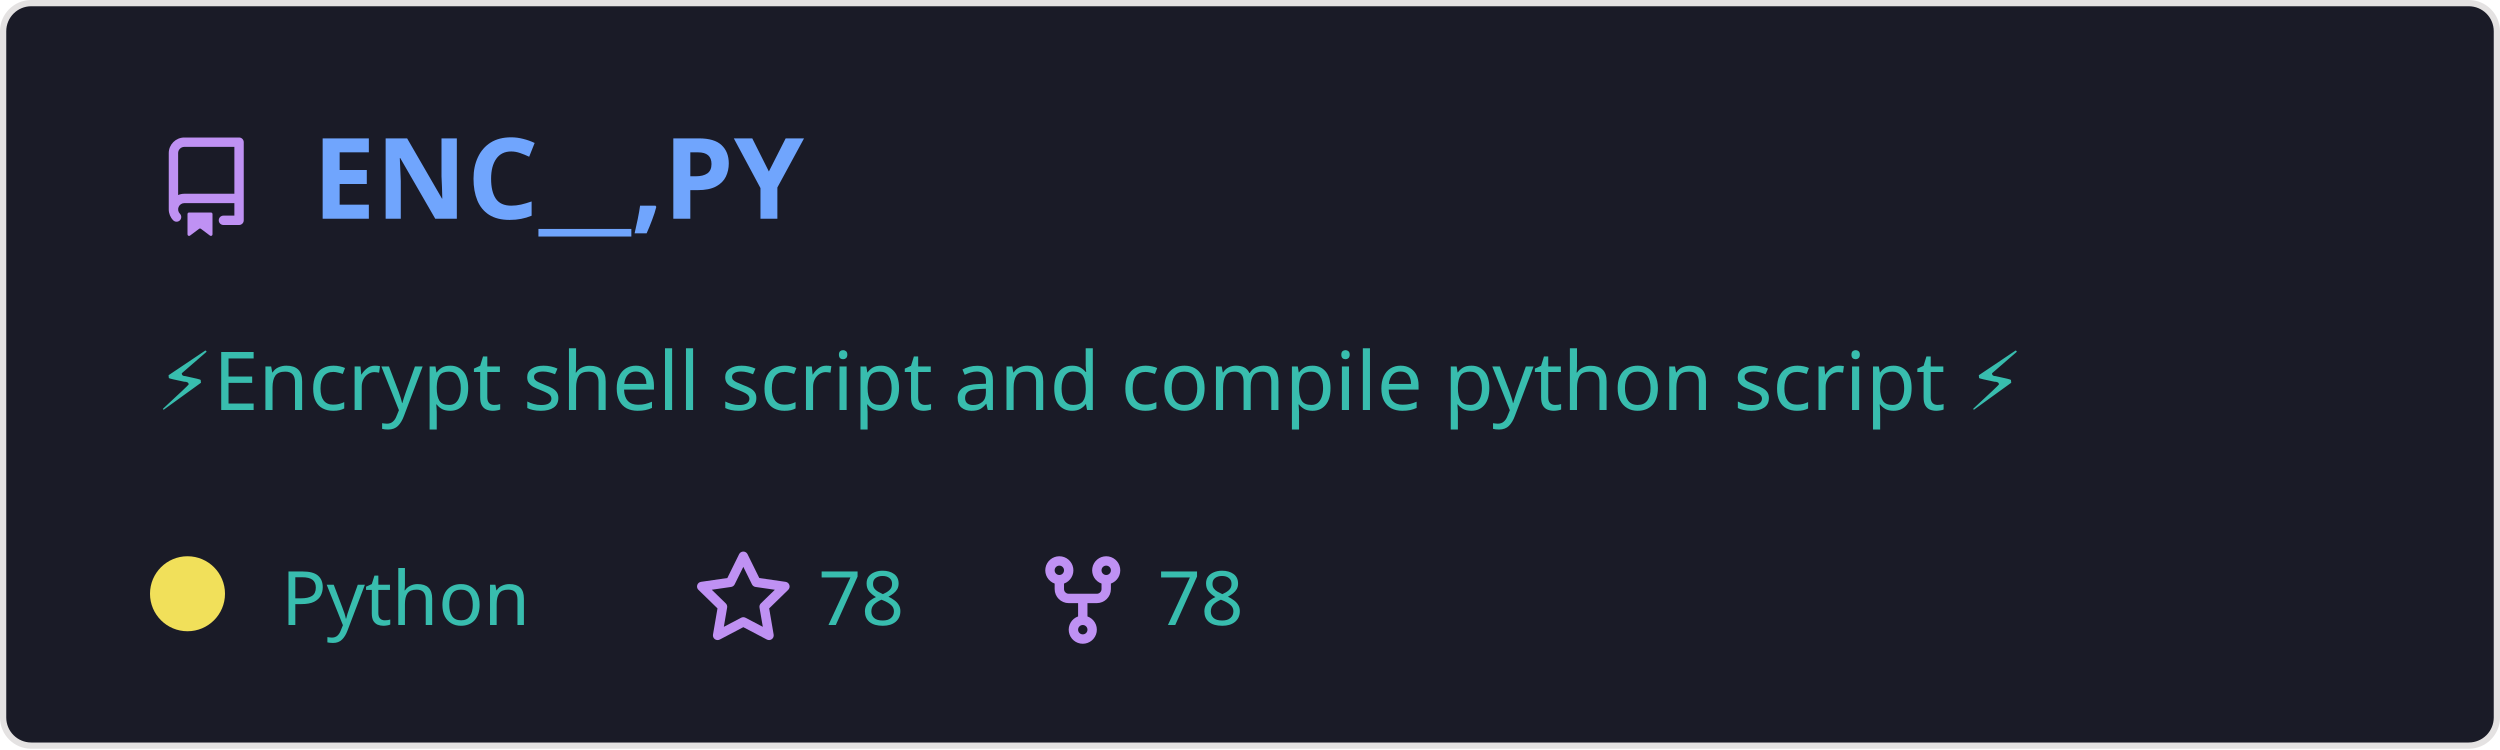
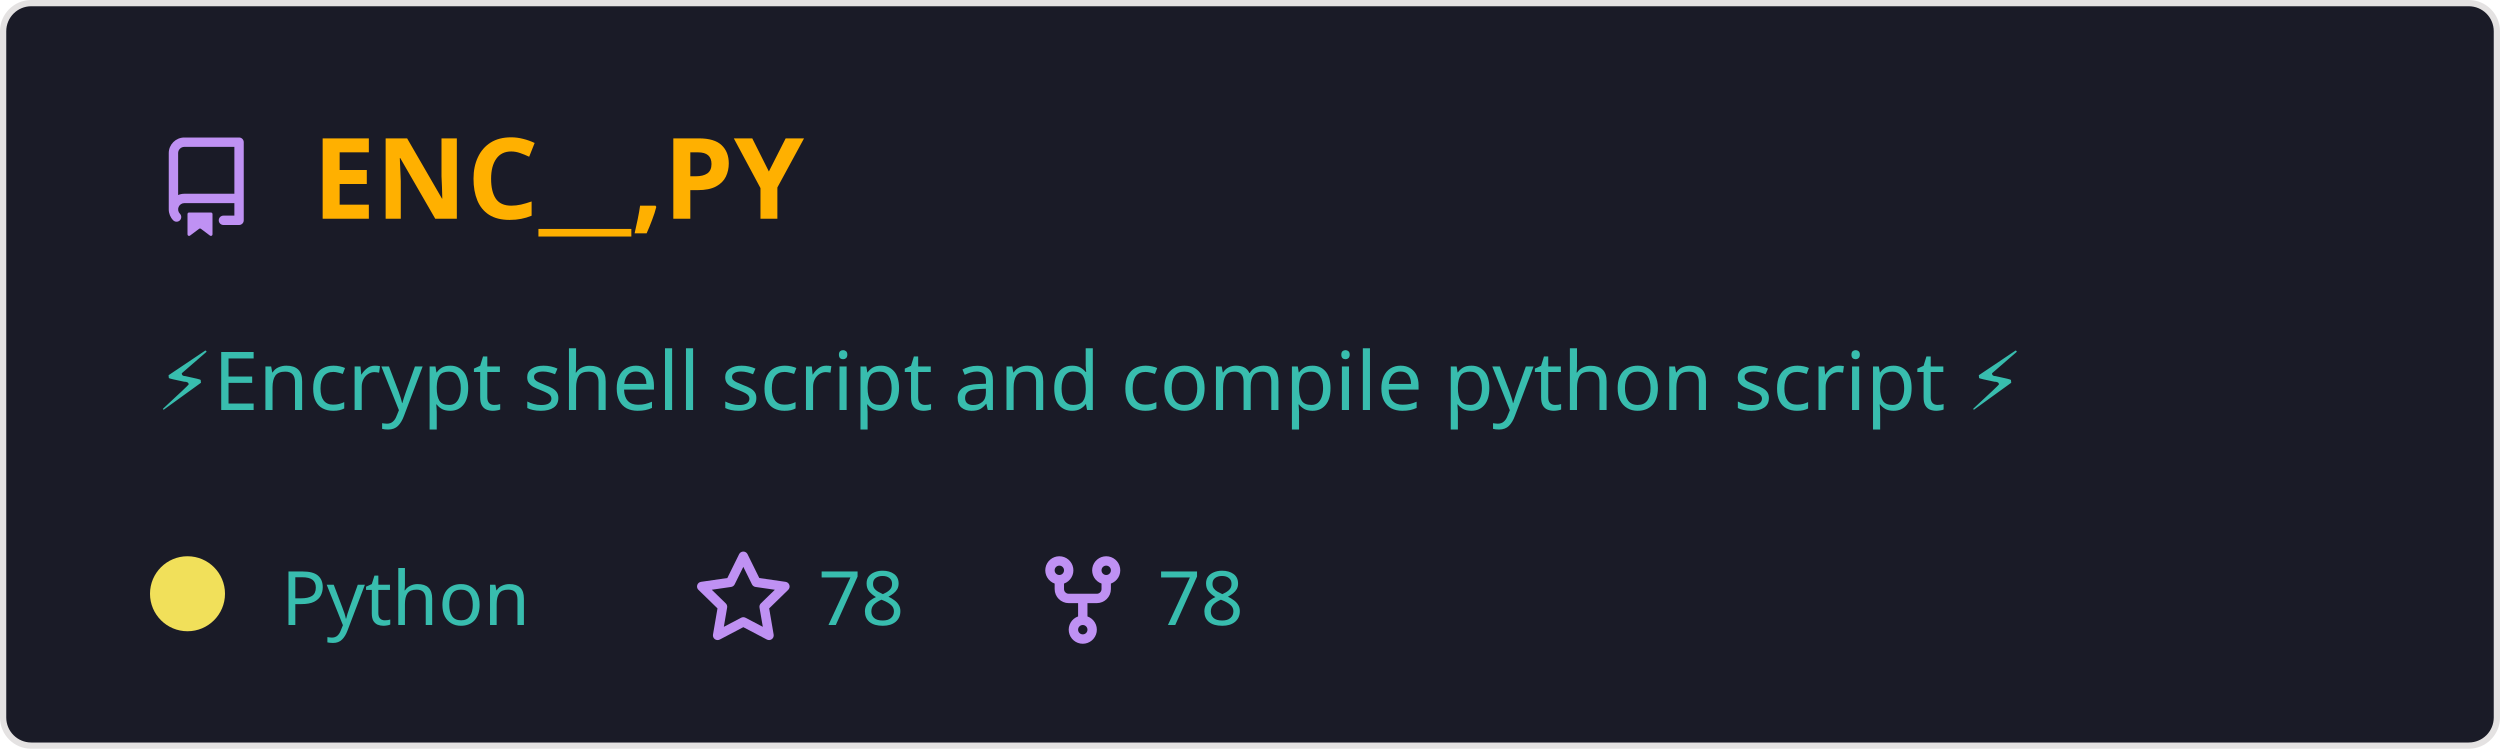
<svg xmlns="http://www.w3.org/2000/svg" width="400" height="120" viewBox="0 0 400 120" fill="none" role="img" aria-labelledby="descId">
  <style>
          .header {
            font: 600 18px 'Segoe UI', Ubuntu, Sans-Serif;
-             fill: #70a5fd;
+             fill: #ffb000;
            animation: fadeInAnimation 0.8s ease-in-out forwards;
          }
          @supports(-moz-appearance: auto) {
            /* Selector detects Firefox */
            .header { font-size: 15.5px; }
          }
          
    .description { font: 400 13px 'Segoe UI', Ubuntu, Sans-Serif; fill: #38bdae }
    .gray { font: 400 12px 'Segoe UI', Ubuntu, Sans-Serif; fill: #38bdae }
    .icon { fill: #bf91f3 }
    .badge { font: 600 11px 'Segoe UI', Ubuntu, Sans-Serif; }
    .badge rect { opacity: 0.2 }
  

          
      /* Animations */
      @keyframes scaleInAnimation {
        from {
          transform: translate(-5px, 5px) scale(0);
        }
        to {
          transform: translate(-5px, 5px) scale(1);
        }
      }
      @keyframes fadeInAnimation {
        from {
          opacity: 0;
        }
        to {
          opacity: 1;
        }
      }
    
          * { animation-duration: 0s !important; animation-delay: 0s !important; }
        </style>
  <rect data-testid="card-bg" x="0.5" y="0.5" rx="4.5" height="99%" stroke="#e4e2e2" width="399" fill="#1a1b27" stroke-opacity="1" />
  <g data-testid="card-title" transform="translate(25, 35)">
    <g transform="translate(0, 0)">
      <svg class="icon" x="0" y="-13" viewBox="0 0 16 16" version="1.1" width="16" height="16">
        <path fill-rule="evenodd" d="M2 2.5A2.5 2.5 0 014.5 0h8.75a.75.75 0 01.75.75v12.5a.75.75 0 01-.75.75h-2.5a.75.75 0 110-1.5h1.75v-2h-8a1 1 0 00-.714 1.7.75.75 0 01-1.072 1.05A2.495 2.495 0 012 11.5v-9zm10.5-1V9h-8c-.356 0-.694.074-1 .208V2.5a1 1 0 011-1h8zM5 12.25v3.25a.25.25 0 00.4.2l1.45-1.087a.25.25 0 01.3 0L8.6 15.7a.25.25 0 00.4-.2v-3.25a.25.25 0 00-.25-.25h-3.5a.25.25 0 00-.25.25z" />
      </svg>
    </g>
    <g transform="translate(25, 0)">
      <text x="0" y="0" class="header" data-testid="header">ENC__,PY</text>
    </g>
  </g>
  <g data-testid="main-card-body" transform="translate(0, 55)">
    <text class="description" x="25" y="-5">
      <tspan dy="1.2em" x="25">⚡Encrypt shell script and compile python script ⚡</tspan>
    </text>
    <g transform="translate(30, 45)">
      <g transform="translate(0, 0)">
        <g data-testid="primary-lang">
          <circle data-testid="lang-color" cx="0" cy="-5" r="6" fill="#f1e05a" />
          <text data-testid="lang-name" class="gray" x="15">Python</text>
        </g>
      </g>
      <g transform="translate(80.93125, 0)">
        <g transform="translate(0, 0)">
          <svg class="icon" y="-12" viewBox="0 0 16 16" version="1.1" width="16" height="16">
            <path fill-rule="evenodd" d="M8 .25a.75.75 0 01.673.418l1.882 3.815 4.21.612a.75.75 0 01.416 1.279l-3.046 2.97.719 4.192a.75.75 0 01-1.088.791L8 12.347l-3.766 1.98a.75.75 0 01-1.088-.79l.72-4.194L.818 6.374a.75.75 0 01.416-1.28l4.21-.611L7.327.668A.75.75 0 018 .25zm0 2.445L6.615 5.5a.75.75 0 01-.564.41l-3.097.45 2.24 2.184a.75.75 0 01.216.664l-.528 3.084 2.769-1.456a.75.75 0 01.698 0l2.77 1.456-.53-3.084a.75.75 0 01.216-.664l2.24-2.183-3.096-.45a.75.75 0 01-.564-.41L8 2.694v.001z" />
          </svg>
        </g>
        <g transform="translate(20, 0)">
          <text data-testid="stargazers" class="gray">78</text>
        </g>
      </g>
      <g transform="translate(135.2438, 0)">
        <g transform="translate(0, 0)">
          <svg class="icon" y="-12" viewBox="0 0 16 16" version="1.1" width="16" height="16">
            <path fill-rule="evenodd" d="M5 3.25a.75.75 0 11-1.5 0 .75.75 0 011.5 0zm0 2.122a2.25 2.25 0 10-1.5 0v.878A2.25 2.25 0 005.75 8.5h1.5v2.128a2.251 2.251 0 101.5 0V8.5h1.5a2.25 2.25 0 002.25-2.25v-.878a2.25 2.25 0 10-1.5 0v.878a.75.75 0 01-.75.75h-4.5A.75.75 0 015 6.25v-.878zm3.75 7.378a.75.75 0 11-1.5 0 .75.75 0 011.5 0zm3-8.75a.75.75 0 100-1.5.75.75 0 000 1.5z" />
          </svg>
        </g>
        <g transform="translate(20, 0)">
          <text data-testid="forkcount" class="gray">78</text>
        </g>
      </g>
    </g>
  </g>
</svg>
